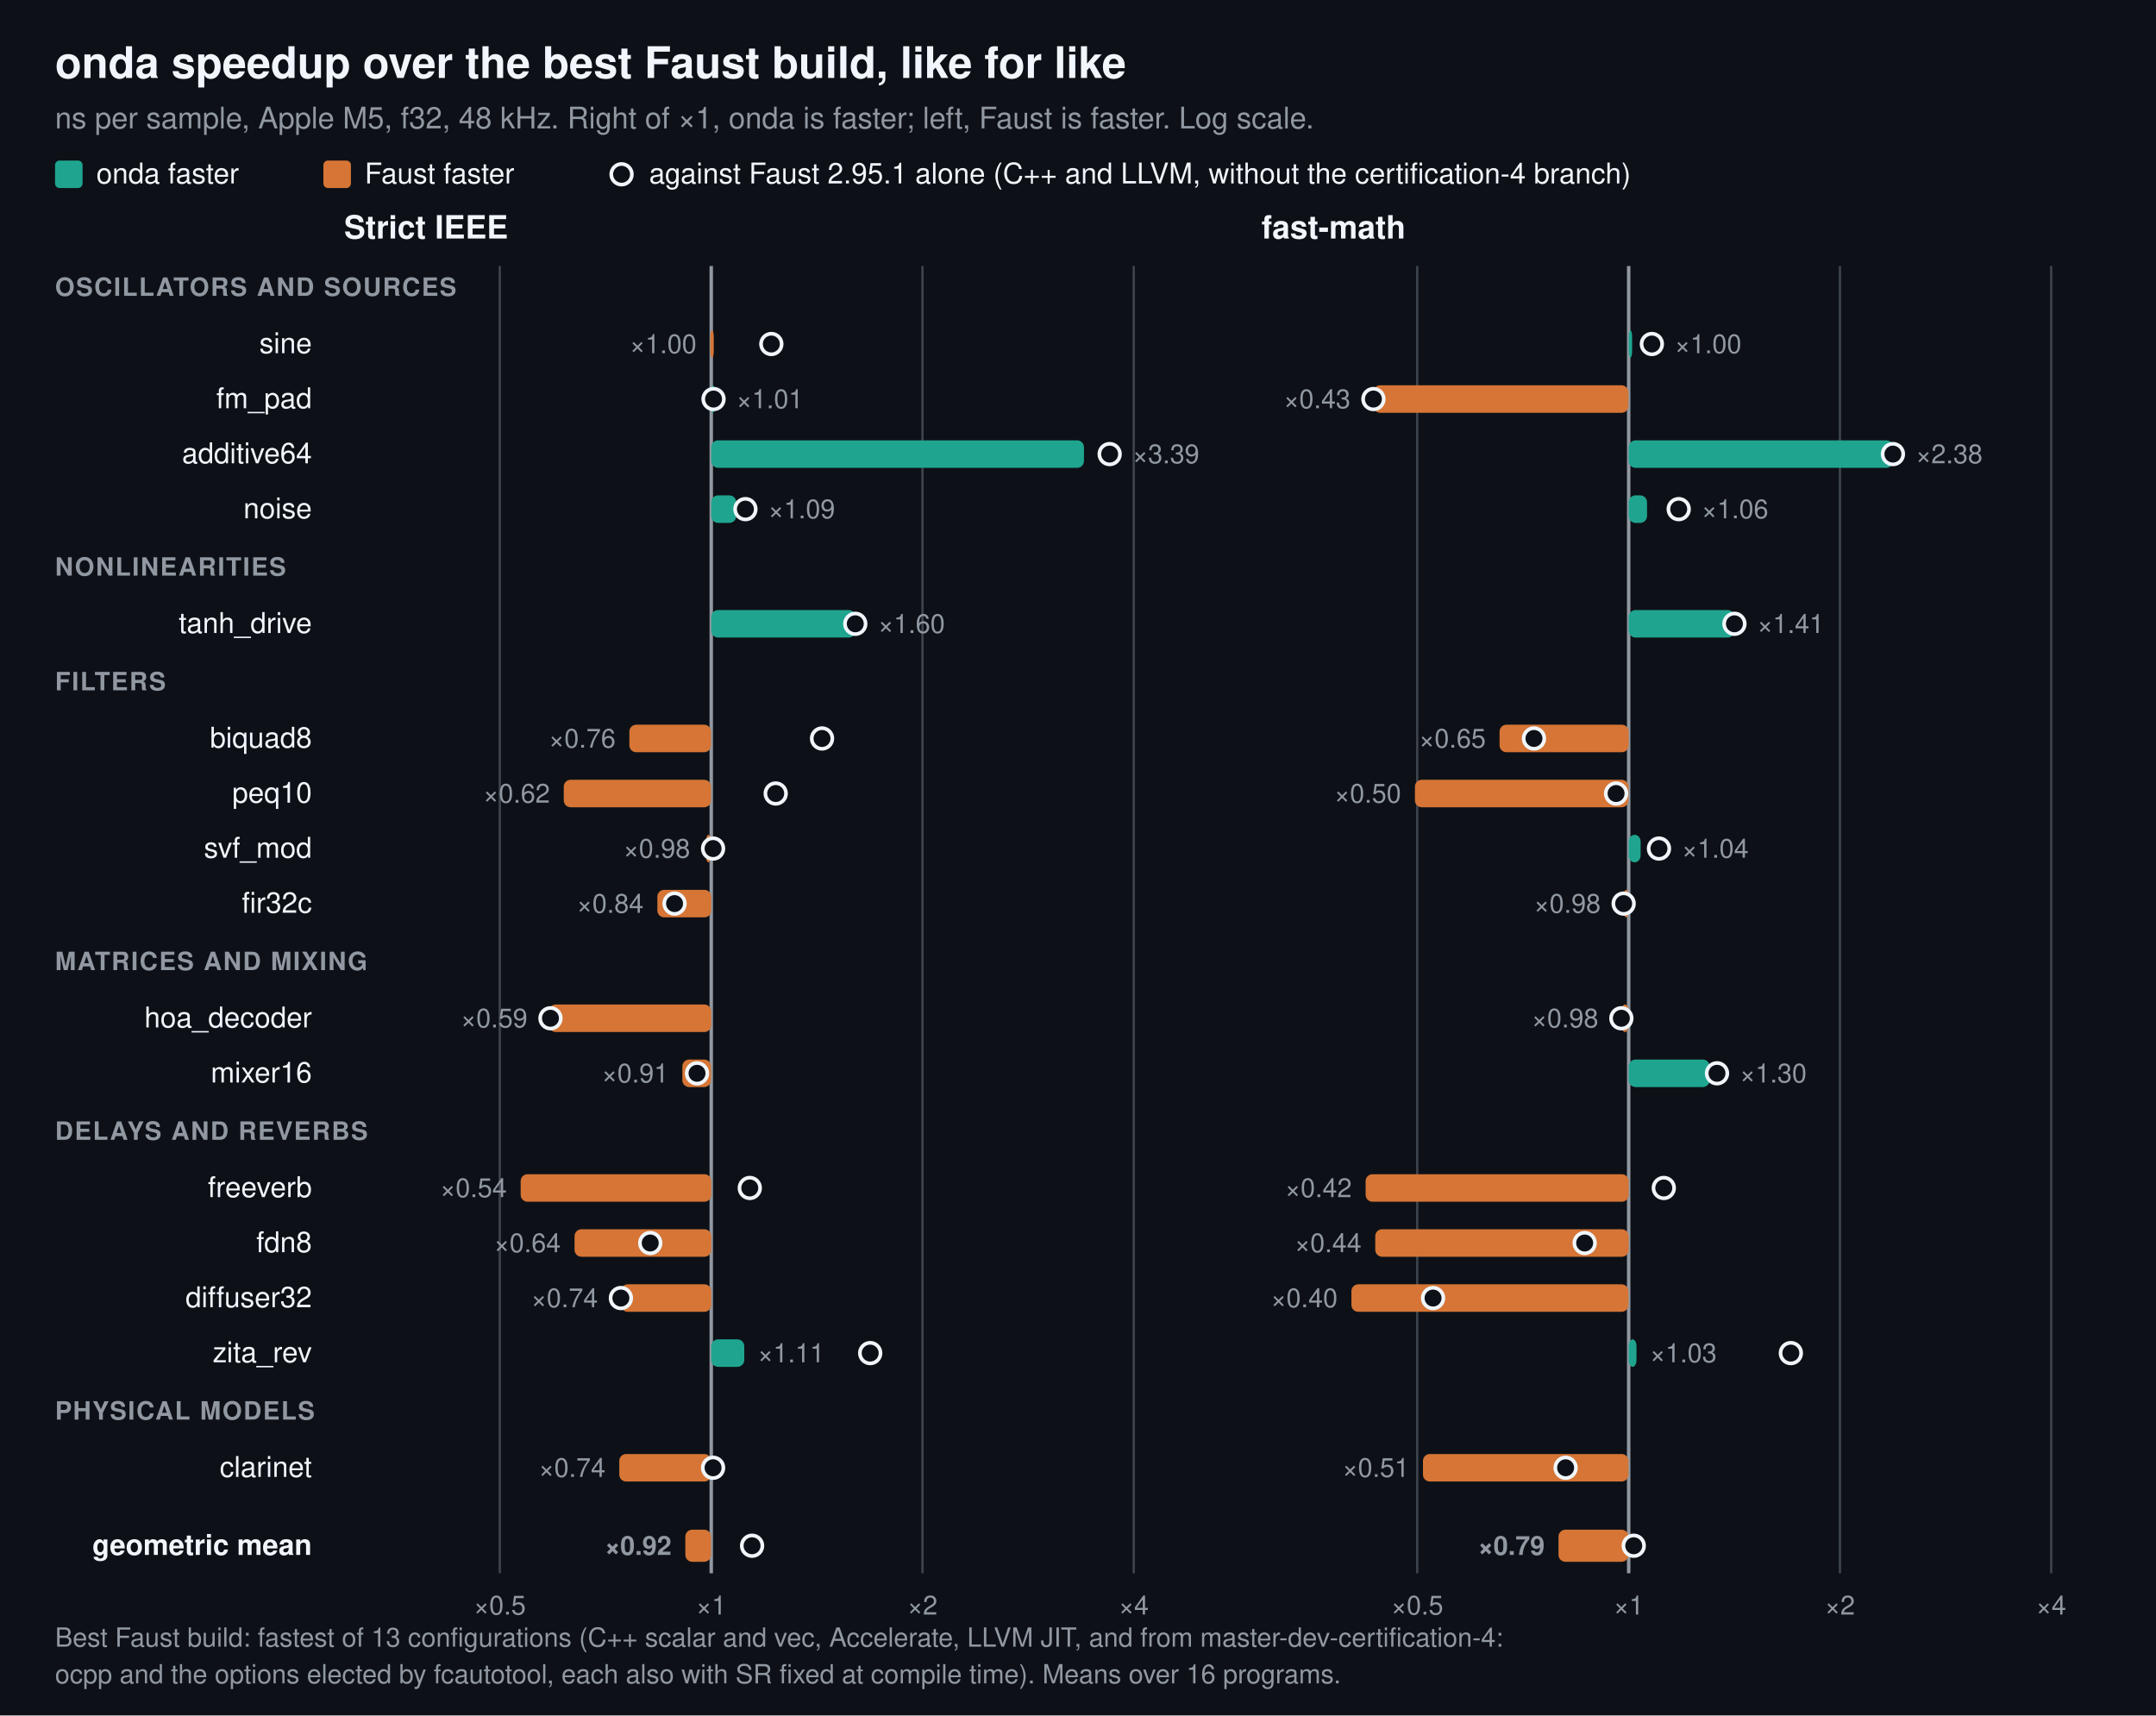
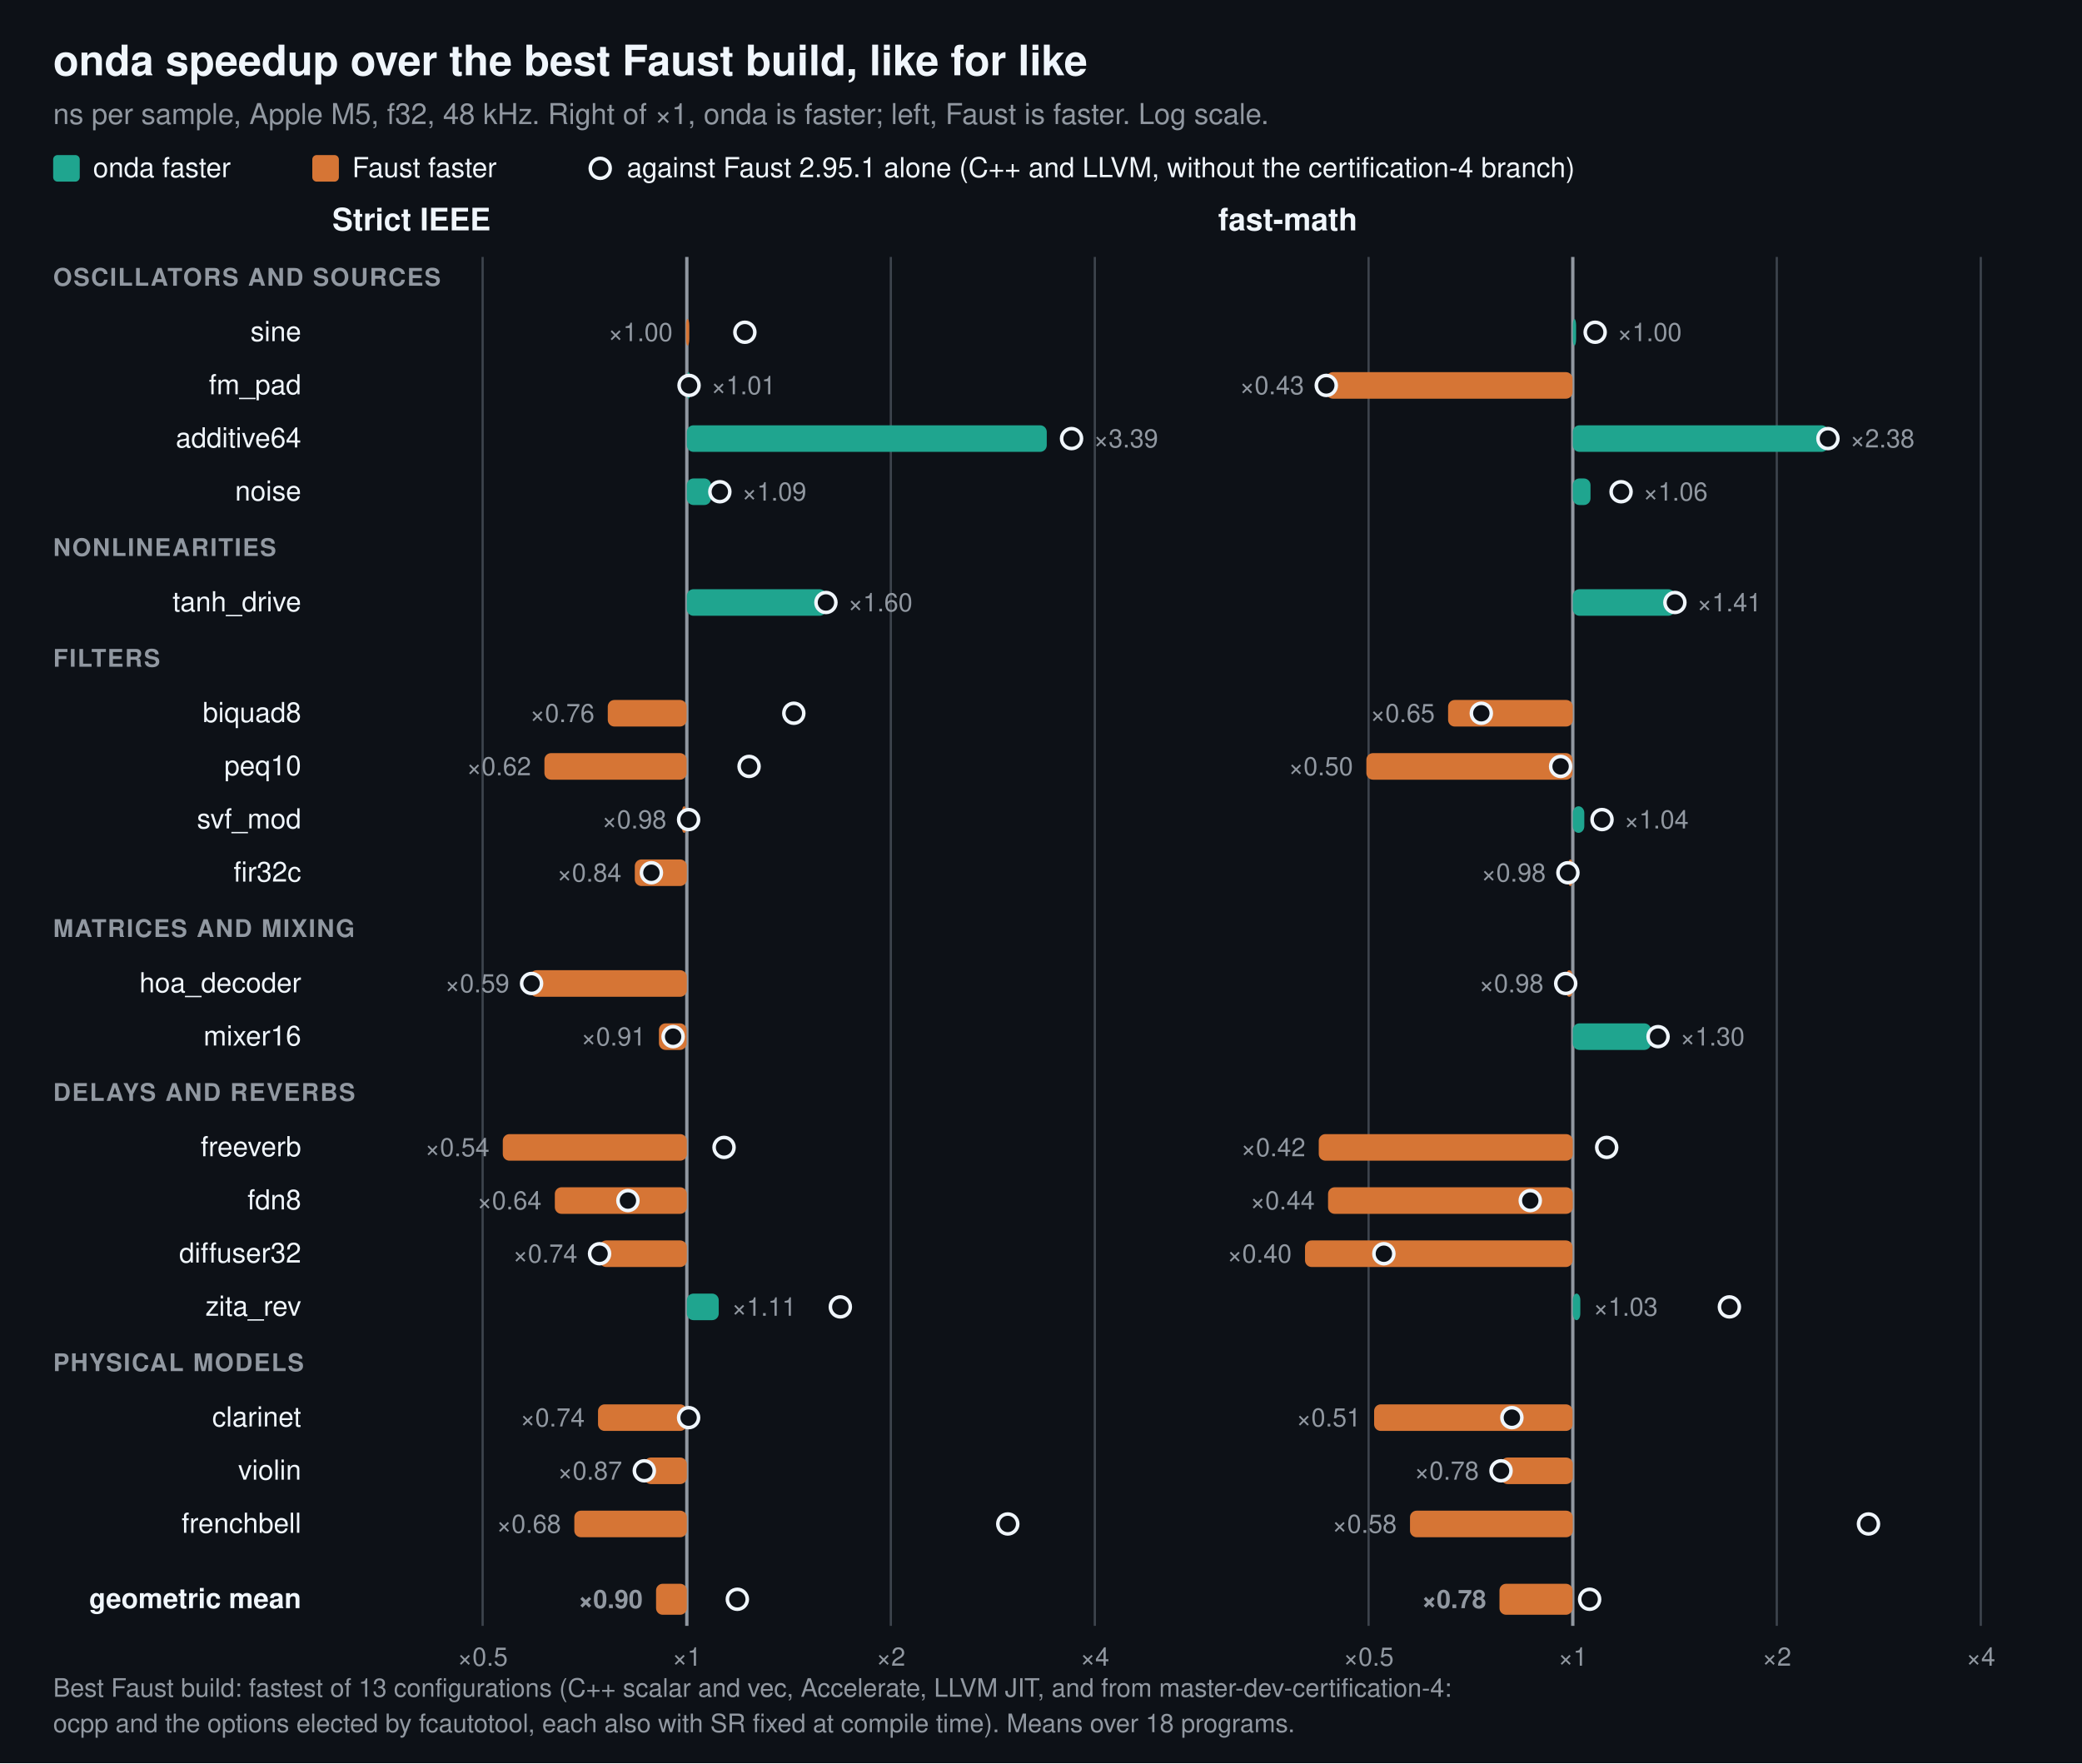
- <svg xmlns="http://www.w3.org/2000/svg" viewBox="0 0 940 748" width="940" height="748" font-family="-apple-system, BlinkMacSystemFont, 'Segoe UI', Helvetica, Arial, sans-serif">
-   <rect width="940" height="748" fill="#0d1117" />
+ <svg xmlns="http://www.w3.org/2000/svg" viewBox="0 0 940 796" width="940" height="796" font-family="-apple-system, BlinkMacSystemFont, 'Segoe UI', Helvetica, Arial, sans-serif">
+   <rect width="940" height="796" fill="#0d1117" />
  <text x="24" y="34" font-size="19" font-weight="600" fill="#f0f6fc">onda speedup over the best Faust build, like for like</text>
  <text x="24" y="56" font-size="13" fill="#9198a1">ns per sample, Apple M5, f32, 48 kHz. Right of ×1, onda is faster; left, Faust is faster. Log scale.</text>
  <rect x="24" y="70" width="12" height="12" rx="2" fill="#1fa58f" />
  <text x="42" y="80" font-size="12.5" fill="#f0f6fc">onda faster</text>
  <rect x="141" y="70" width="12" height="12" rx="2" fill="#d67535" />
  <text x="159" y="80" font-size="12.5" fill="#f0f6fc">Faust faster</text>
  <circle cx="271" cy="76" r="4.5" fill="#0d1117" stroke="#f0f6fc" stroke-width="1.6" />
  <text x="283" y="80" font-size="12.5" fill="#f0f6fc">against Faust 2.95.1 alone (C++ and LLVM, without the certification-4 branch)</text>
  <text x="150" y="104" font-size="14" font-weight="600" fill="#f0f6fc">Strict IEEE</text>
-   <line x1="217.9" x2="217.9" y1="116" y2="686" stroke="#3d444d" stroke-width="1" />
-   <text x="217.9" y="704" font-size="11.5" text-anchor="middle" fill="#9198a1">×0.5</text>
-   <line x1="310.1" x2="310.1" y1="116" y2="686" stroke="#9198a1" stroke-width="1.5" />
-   <text x="310.1" y="704" font-size="11.5" text-anchor="middle" fill="#9198a1">×1</text>
-   <line x1="402.2" x2="402.2" y1="116" y2="686" stroke="#3d444d" stroke-width="1" />
-   <text x="402.2" y="704" font-size="11.5" text-anchor="middle" fill="#9198a1">×2</text>
-   <line x1="494.3" x2="494.3" y1="116" y2="686" stroke="#3d444d" stroke-width="1" />
-   <text x="494.3" y="704" font-size="11.5" text-anchor="middle" fill="#9198a1">×4</text>
+   <line x1="217.9" x2="217.9" y1="116" y2="734" stroke="#3d444d" stroke-width="1" />
+   <text x="217.9" y="752" font-size="11.5" text-anchor="middle" fill="#9198a1">×0.5</text>
+   <line x1="310.1" x2="310.1" y1="116" y2="734" stroke="#9198a1" stroke-width="1.5" />
+   <text x="310.1" y="752" font-size="11.5" text-anchor="middle" fill="#9198a1">×1</text>
+   <line x1="402.2" x2="402.2" y1="116" y2="734" stroke="#3d444d" stroke-width="1" />
+   <text x="402.2" y="752" font-size="11.5" text-anchor="middle" fill="#9198a1">×2</text>
+   <line x1="494.3" x2="494.3" y1="116" y2="734" stroke="#3d444d" stroke-width="1" />
+   <text x="494.3" y="752" font-size="11.5" text-anchor="middle" fill="#9198a1">×4</text>
  <text x="24" y="129" font-size="11" font-weight="600" letter-spacing="0.6" fill="#9198a1">OSCILLATORS AND SOURCES</text>
  <text x="136" y="154" font-size="12.5" font-weight="400" text-anchor="end" fill="#f0f6fc">sine</text>
  <rect x="309.7" y="144.0" width="1.5" height="12" rx="3" fill="#d67535" />
  <circle cx="336.3" cy="150" r="4.5" fill="#0d1117" stroke="#f0f6fc" stroke-width="1.6" />
  <text x="303.7" y="154" font-size="11.5" font-weight="400" text-anchor="end" fill="#9198a1">×1.00</text>
  <text x="136" y="178" font-size="12.5" font-weight="400" text-anchor="end" fill="#f0f6fc">fm_pad</text>
  <rect x="310.1" y="168.0" width="1.5" height="12" rx="3" fill="#1fa58f" />
  <circle cx="311.1" cy="174" r="4.5" fill="#0d1117" stroke="#f0f6fc" stroke-width="1.6" />
  <text x="321.1" y="178" font-size="11.5" font-weight="400" text-anchor="start" fill="#9198a1">×1.01</text>
  <text x="136" y="202" font-size="12.5" font-weight="400" text-anchor="end" fill="#f0f6fc">additive64</text>
  <rect x="310.1" y="192.0" width="162.5" height="12" rx="3" fill="#1fa58f" />
  <circle cx="483.8" cy="198" r="4.5" fill="#0d1117" stroke="#f0f6fc" stroke-width="1.6" />
  <text x="493.8" y="202" font-size="11.5" font-weight="400" text-anchor="start" fill="#9198a1">×3.39</text>
  <text x="136" y="226" font-size="12.5" font-weight="400" text-anchor="end" fill="#f0f6fc">noise</text>
  <rect x="310.1" y="216.0" width="10.9" height="12" rx="3" fill="#1fa58f" />
  <circle cx="325.0" cy="222" r="4.5" fill="#0d1117" stroke="#f0f6fc" stroke-width="1.6" />
  <text x="335.0" y="226" font-size="11.5" font-weight="400" text-anchor="start" fill="#9198a1">×1.09</text>
  <text x="24" y="251" font-size="11" font-weight="600" letter-spacing="0.6" fill="#9198a1">NONLINEARITIES</text>
  <text x="136" y="276" font-size="12.5" font-weight="400" text-anchor="end" fill="#f0f6fc">tanh_drive</text>
  <rect x="310.1" y="266.0" width="62.9" height="12" rx="3" fill="#1fa58f" />
  <circle cx="372.9" cy="272" r="4.5" fill="#0d1117" stroke="#f0f6fc" stroke-width="1.6" />
  <text x="382.9" y="276" font-size="11.5" font-weight="400" text-anchor="start" fill="#9198a1">×1.60</text>
  <text x="24" y="301" font-size="11" font-weight="600" letter-spacing="0.6" fill="#9198a1">FILTERS</text>
  <text x="136" y="326" font-size="12.5" font-weight="400" text-anchor="end" fill="#f0f6fc">biquad8</text>
  <rect x="274.4" y="316.0" width="35.6" height="12" rx="3" fill="#d67535" />
  <circle cx="358.4" cy="322" r="4.5" fill="#0d1117" stroke="#f0f6fc" stroke-width="1.6" />
  <text x="268.4" y="326" font-size="11.5" font-weight="400" text-anchor="end" fill="#9198a1">×0.76</text>
  <text x="136" y="350" font-size="12.5" font-weight="400" text-anchor="end" fill="#f0f6fc">peq10</text>
  <rect x="245.8" y="340.0" width="64.2" height="12" rx="3" fill="#d67535" />
  <circle cx="338.2" cy="346" r="4.5" fill="#0d1117" stroke="#f0f6fc" stroke-width="1.6" />
  <text x="239.8" y="350" font-size="11.5" font-weight="400" text-anchor="end" fill="#9198a1">×0.62</text>
  <text x="136" y="374" font-size="12.5" font-weight="400" text-anchor="end" fill="#f0f6fc">svf_mod</text>
  <rect x="307.8" y="364.0" width="2.2" height="12" rx="3" fill="#d67535" />
  <circle cx="310.9" cy="370" r="4.5" fill="#0d1117" stroke="#f0f6fc" stroke-width="1.6" />
  <text x="300.9" y="374" font-size="11.5" font-weight="400" text-anchor="end" fill="#9198a1">×0.98</text>
  <text x="136" y="398" font-size="12.5" font-weight="400" text-anchor="end" fill="#f0f6fc">fir32c</text>
  <rect x="286.6" y="388.0" width="23.5" height="12" rx="3" fill="#d67535" />
  <circle cx="294.1" cy="394" r="4.5" fill="#0d1117" stroke="#f0f6fc" stroke-width="1.6" />
  <text x="280.6" y="398" font-size="11.5" font-weight="400" text-anchor="end" fill="#9198a1">×0.84</text>
  <text x="24" y="423" font-size="11" font-weight="600" letter-spacing="0.6" fill="#9198a1">MATRICES AND MIXING</text>
  <text x="136" y="448" font-size="12.5" font-weight="400" text-anchor="end" fill="#f0f6fc">hoa_decoder</text>
  <rect x="239.3" y="438.0" width="70.8" height="12" rx="3" fill="#d67535" />
  <circle cx="240.0" cy="444" r="4.5" fill="#0d1117" stroke="#f0f6fc" stroke-width="1.6" />
  <text x="230.0" y="448" font-size="11.5" font-weight="400" text-anchor="end" fill="#9198a1">×0.59</text>
  <text x="136" y="472" font-size="12.5" font-weight="400" text-anchor="end" fill="#f0f6fc">mixer16</text>
  <rect x="297.5" y="462.0" width="12.5" height="12" rx="3" fill="#d67535" />
  <circle cx="303.9" cy="468" r="4.5" fill="#0d1117" stroke="#f0f6fc" stroke-width="1.6" />
  <text x="291.5" y="472" font-size="11.5" font-weight="400" text-anchor="end" fill="#9198a1">×0.91</text>
  <text x="24" y="497" font-size="11" font-weight="600" letter-spacing="0.6" fill="#9198a1">DELAYS AND REVERBS</text>
  <text x="136" y="522" font-size="12.5" font-weight="400" text-anchor="end" fill="#f0f6fc">freeverb</text>
  <rect x="227.0" y="512.0" width="83.1" height="12" rx="3" fill="#d67535" />
  <circle cx="326.9" cy="518" r="4.5" fill="#0d1117" stroke="#f0f6fc" stroke-width="1.6" />
  <text x="221.0" y="522" font-size="11.5" font-weight="400" text-anchor="end" fill="#9198a1">×0.54</text>
  <text x="136" y="546" font-size="12.5" font-weight="400" text-anchor="end" fill="#f0f6fc">fdn8</text>
  <rect x="250.5" y="536.0" width="59.6" height="12" rx="3" fill="#d67535" />
  <circle cx="283.5" cy="542" r="4.5" fill="#0d1117" stroke="#f0f6fc" stroke-width="1.6" />
  <text x="244.5" y="546" font-size="11.5" font-weight="400" text-anchor="end" fill="#9198a1">×0.64</text>
  <text x="136" y="570" font-size="12.5" font-weight="400" text-anchor="end" fill="#f0f6fc">diffuser32</text>
  <rect x="270.7" y="560.0" width="39.4" height="12" rx="3" fill="#d67535" />
  <circle cx="270.7" cy="566" r="4.5" fill="#0d1117" stroke="#f0f6fc" stroke-width="1.6" />
  <text x="260.7" y="570" font-size="11.5" font-weight="400" text-anchor="end" fill="#9198a1">×0.74</text>
  <text x="136" y="594" font-size="12.5" font-weight="400" text-anchor="end" fill="#f0f6fc">zita_rev</text>
  <rect x="310.1" y="584.0" width="14.4" height="12" rx="3" fill="#1fa58f" />
  <circle cx="379.4" cy="590" r="4.5" fill="#0d1117" stroke="#f0f6fc" stroke-width="1.6" />
  <text x="330.4" y="594" font-size="11.5" font-weight="400" text-anchor="start" fill="#9198a1">×1.11</text>
  <text x="24" y="619" font-size="11" font-weight="600" letter-spacing="0.6" fill="#9198a1">PHYSICAL MODELS</text>
  <text x="136" y="644" font-size="12.5" font-weight="400" text-anchor="end" fill="#f0f6fc">clarinet</text>
  <rect x="270.0" y="634.0" width="40.1" height="12" rx="3" fill="#d67535" />
  <circle cx="310.9" cy="640" r="4.5" fill="#0d1117" stroke="#f0f6fc" stroke-width="1.6" />
  <text x="264.0" y="644" font-size="11.5" font-weight="400" text-anchor="end" fill="#9198a1">×0.74</text>
-   <text x="136" y="678" font-size="12.5" font-weight="600" text-anchor="end" fill="#f0f6fc">geometric mean</text>
-   <rect x="298.8" y="667.0" width="11.2" height="14" rx="3" fill="#d67535" />
-   <circle cx="327.9" cy="674" r="4.5" fill="#0d1117" stroke="#f0f6fc" stroke-width="1.6" />
-   <text x="292.8" y="678" font-size="11.5" font-weight="600" text-anchor="end" fill="#9198a1">×0.92</text>
+   <text x="136" y="668" font-size="12.5" font-weight="400" text-anchor="end" fill="#f0f6fc">violin</text>
+   <rect x="290.9" y="658.0" width="19.2" height="12" rx="3" fill="#d67535" />
+   <circle cx="290.9" cy="664" r="4.5" fill="#0d1117" stroke="#f0f6fc" stroke-width="1.6" />
+   <text x="280.9" y="668" font-size="11.5" font-weight="400" text-anchor="end" fill="#9198a1">×0.87</text>
+   <text x="136" y="692" font-size="12.5" font-weight="400" text-anchor="end" fill="#f0f6fc">frenchbell</text>
+   <rect x="259.3" y="682.0" width="50.8" height="12" rx="3" fill="#d67535" />
+   <circle cx="455.0" cy="688" r="4.5" fill="#0d1117" stroke="#f0f6fc" stroke-width="1.6" />
+   <text x="253.3" y="692" font-size="11.5" font-weight="400" text-anchor="end" fill="#9198a1">×0.68</text>
+   <text x="136" y="726" font-size="12.5" font-weight="600" text-anchor="end" fill="#f0f6fc">geometric mean</text>
+   <rect x="296.2" y="715.0" width="13.9" height="14" rx="3" fill="#d67535" />
+   <circle cx="332.9" cy="722" r="4.5" fill="#0d1117" stroke="#f0f6fc" stroke-width="1.6" />
+   <text x="290.2" y="726" font-size="11.5" font-weight="600" text-anchor="end" fill="#9198a1">×0.90</text>
  <text x="550" y="104" font-size="14" font-weight="600" fill="#f0f6fc">fast-math</text>
-   <line x1="617.9" x2="617.9" y1="116" y2="686" stroke="#3d444d" stroke-width="1" />
-   <text x="617.9" y="704" font-size="11.5" text-anchor="middle" fill="#9198a1">×0.5</text>
-   <line x1="710.1" x2="710.1" y1="116" y2="686" stroke="#9198a1" stroke-width="1.5" />
-   <text x="710.1" y="704" font-size="11.5" text-anchor="middle" fill="#9198a1">×1</text>
-   <line x1="802.2" x2="802.2" y1="116" y2="686" stroke="#3d444d" stroke-width="1" />
-   <text x="802.2" y="704" font-size="11.5" text-anchor="middle" fill="#9198a1">×2</text>
-   <line x1="894.3" x2="894.3" y1="116" y2="686" stroke="#3d444d" stroke-width="1" />
-   <text x="894.3" y="704" font-size="11.5" text-anchor="middle" fill="#9198a1">×4</text>
+   <line x1="617.9" x2="617.9" y1="116" y2="734" stroke="#3d444d" stroke-width="1" />
+   <text x="617.9" y="752" font-size="11.5" text-anchor="middle" fill="#9198a1">×0.5</text>
+   <line x1="710.1" x2="710.1" y1="116" y2="734" stroke="#9198a1" stroke-width="1.5" />
+   <text x="710.1" y="752" font-size="11.5" text-anchor="middle" fill="#9198a1">×1</text>
+   <line x1="802.2" x2="802.2" y1="116" y2="734" stroke="#3d444d" stroke-width="1" />
+   <text x="802.2" y="752" font-size="11.5" text-anchor="middle" fill="#9198a1">×2</text>
+   <line x1="894.3" x2="894.3" y1="116" y2="734" stroke="#3d444d" stroke-width="1" />
+   <text x="894.3" y="752" font-size="11.5" text-anchor="middle" fill="#9198a1">×4</text>
  <rect x="710.1" y="144.0" width="1.5" height="12" rx="3" fill="#1fa58f" />
  <circle cx="720.2" cy="150" r="4.5" fill="#0d1117" stroke="#f0f6fc" stroke-width="1.6" />
  <text x="730.2" y="154" font-size="11.5" font-weight="400" text-anchor="start" fill="#9198a1">×1.00</text>
  <rect x="598.8" y="168.0" width="111.2" height="12" rx="3" fill="#d67535" />
  <circle cx="598.8" cy="174" r="4.5" fill="#0d1117" stroke="#f0f6fc" stroke-width="1.6" />
  <text x="588.8" y="178" font-size="11.5" font-weight="400" text-anchor="end" fill="#9198a1">×0.43</text>
  <rect x="710.1" y="192.0" width="115.3" height="12" rx="3" fill="#1fa58f" />
  <circle cx="825.3" cy="198" r="4.5" fill="#0d1117" stroke="#f0f6fc" stroke-width="1.6" />
  <text x="835.3" y="202" font-size="11.5" font-weight="400" text-anchor="start" fill="#9198a1">×2.38</text>
  <rect x="710.1" y="216.0" width="8.0" height="12" rx="3" fill="#1fa58f" />
  <circle cx="731.9" cy="222" r="4.5" fill="#0d1117" stroke="#f0f6fc" stroke-width="1.6" />
  <text x="741.9" y="226" font-size="11.5" font-weight="400" text-anchor="start" fill="#9198a1">×1.06</text>
  <rect x="710.1" y="266.0" width="46.1" height="12" rx="3" fill="#1fa58f" />
  <circle cx="756.2" cy="272" r="4.5" fill="#0d1117" stroke="#f0f6fc" stroke-width="1.6" />
  <text x="766.2" y="276" font-size="11.5" font-weight="400" text-anchor="start" fill="#9198a1">×1.41</text>
  <rect x="653.8" y="316.0" width="56.3" height="12" rx="3" fill="#d67535" />
  <circle cx="668.8" cy="322" r="4.5" fill="#0d1117" stroke="#f0f6fc" stroke-width="1.6" />
  <text x="647.8" y="326" font-size="11.5" font-weight="400" text-anchor="end" fill="#9198a1">×0.65</text>
  <rect x="616.9" y="340.0" width="93.1" height="12" rx="3" fill="#d67535" />
  <circle cx="704.6" cy="346" r="4.5" fill="#0d1117" stroke="#f0f6fc" stroke-width="1.6" />
  <text x="610.9" y="350" font-size="11.5" font-weight="400" text-anchor="end" fill="#9198a1">×0.50</text>
  <rect x="710.1" y="364.0" width="5.2" height="12" rx="3" fill="#1fa58f" />
  <circle cx="723.3" cy="370" r="4.5" fill="#0d1117" stroke="#f0f6fc" stroke-width="1.6" />
  <text x="733.3" y="374" font-size="11.5" font-weight="400" text-anchor="start" fill="#9198a1">×1.04</text>
  <rect x="707.9" y="388.0" width="2.2" height="12" rx="3" fill="#d67535" />
  <circle cx="707.9" cy="394" r="4.5" fill="#0d1117" stroke="#f0f6fc" stroke-width="1.6" />
  <text x="697.9" y="398" font-size="11.5" font-weight="400" text-anchor="end" fill="#9198a1">×0.98</text>
  <rect x="706.9" y="438.0" width="3.2" height="12" rx="3" fill="#d67535" />
  <circle cx="706.9" cy="444" r="4.5" fill="#0d1117" stroke="#f0f6fc" stroke-width="1.6" />
  <text x="696.9" y="448" font-size="11.5" font-weight="400" text-anchor="end" fill="#9198a1">×0.98</text>
  <rect x="710.1" y="462.0" width="35.3" height="12" rx="3" fill="#1fa58f" />
  <circle cx="748.6" cy="468" r="4.5" fill="#0d1117" stroke="#f0f6fc" stroke-width="1.6" />
  <text x="758.6" y="472" font-size="11.5" font-weight="400" text-anchor="start" fill="#9198a1">×1.30</text>
  <rect x="595.4" y="512.0" width="114.7" height="12" rx="3" fill="#d67535" />
  <circle cx="725.4" cy="518" r="4.5" fill="#0d1117" stroke="#f0f6fc" stroke-width="1.6" />
  <text x="589.4" y="522" font-size="11.5" font-weight="400" text-anchor="end" fill="#9198a1">×0.42</text>
  <rect x="599.6" y="536.0" width="110.5" height="12" rx="3" fill="#d67535" />
  <circle cx="690.9" cy="542" r="4.5" fill="#0d1117" stroke="#f0f6fc" stroke-width="1.6" />
  <text x="593.6" y="546" font-size="11.5" font-weight="400" text-anchor="end" fill="#9198a1">×0.44</text>
  <rect x="589.2" y="560.0" width="120.8" height="12" rx="3" fill="#d67535" />
  <circle cx="624.8" cy="566" r="4.5" fill="#0d1117" stroke="#f0f6fc" stroke-width="1.6" />
  <text x="583.2" y="570" font-size="11.5" font-weight="400" text-anchor="end" fill="#9198a1">×0.40</text>
  <rect x="710.1" y="584.0" width="3.4" height="12" rx="3" fill="#1fa58f" />
  <circle cx="780.8" cy="590" r="4.5" fill="#0d1117" stroke="#f0f6fc" stroke-width="1.6" />
  <text x="719.4" y="594" font-size="11.5" font-weight="400" text-anchor="start" fill="#9198a1">×1.03</text>
  <rect x="620.4" y="634.0" width="89.6" height="12" rx="3" fill="#d67535" />
  <circle cx="682.6" cy="640" r="4.5" fill="#0d1117" stroke="#f0f6fc" stroke-width="1.6" />
  <text x="614.4" y="644" font-size="11.5" font-weight="400" text-anchor="end" fill="#9198a1">×0.51</text>
-   <rect x="679.5" y="667.0" width="30.5" height="14" rx="3" fill="#d67535" />
-   <circle cx="712.3" cy="674" r="4.5" fill="#0d1117" stroke="#f0f6fc" stroke-width="1.6" />
-   <text x="673.5" y="678" font-size="11.5" font-weight="600" text-anchor="end" fill="#9198a1">×0.79</text>
-   <text x="24" y="718" font-size="11.5" fill="#9198a1">Best Faust build: fastest of 13 configurations (C++ scalar and vec, Accelerate, LLVM JIT, and from master-dev-certification-4:</text>
-   <text x="24" y="734" font-size="11.5" fill="#9198a1">ocpp and the options elected by fcautotool, each also with SR fixed at compile time). Means over 16 programs.</text>
+   <rect x="677.7" y="658.0" width="32.4" height="12" rx="3" fill="#d67535" />
+   <circle cx="677.7" cy="664" r="4.5" fill="#0d1117" stroke="#f0f6fc" stroke-width="1.6" />
+   <text x="667.7" y="668" font-size="11.5" font-weight="400" text-anchor="end" fill="#9198a1">×0.78</text>
+   <rect x="636.6" y="682.0" width="73.5" height="12" rx="3" fill="#d67535" />
+   <circle cx="843.6" cy="688" r="4.5" fill="#0d1117" stroke="#f0f6fc" stroke-width="1.6" />
+   <text x="630.6" y="692" font-size="11.5" font-weight="400" text-anchor="end" fill="#9198a1">×0.58</text>
+   <rect x="677.0" y="715.0" width="33.0" height="14" rx="3" fill="#d67535" />
+   <circle cx="717.7" cy="722" r="4.5" fill="#0d1117" stroke="#f0f6fc" stroke-width="1.6" />
+   <text x="671.0" y="726" font-size="11.5" font-weight="600" text-anchor="end" fill="#9198a1">×0.78</text>
+   <text x="24" y="766" font-size="11.5" fill="#9198a1">Best Faust build: fastest of 13 configurations (C++ scalar and vec, Accelerate, LLVM JIT, and from master-dev-certification-4:</text>
+   <text x="24" y="782" font-size="11.5" fill="#9198a1">ocpp and the options elected by fcautotool, each also with SR fixed at compile time). Means over 18 programs.</text>
</svg>
